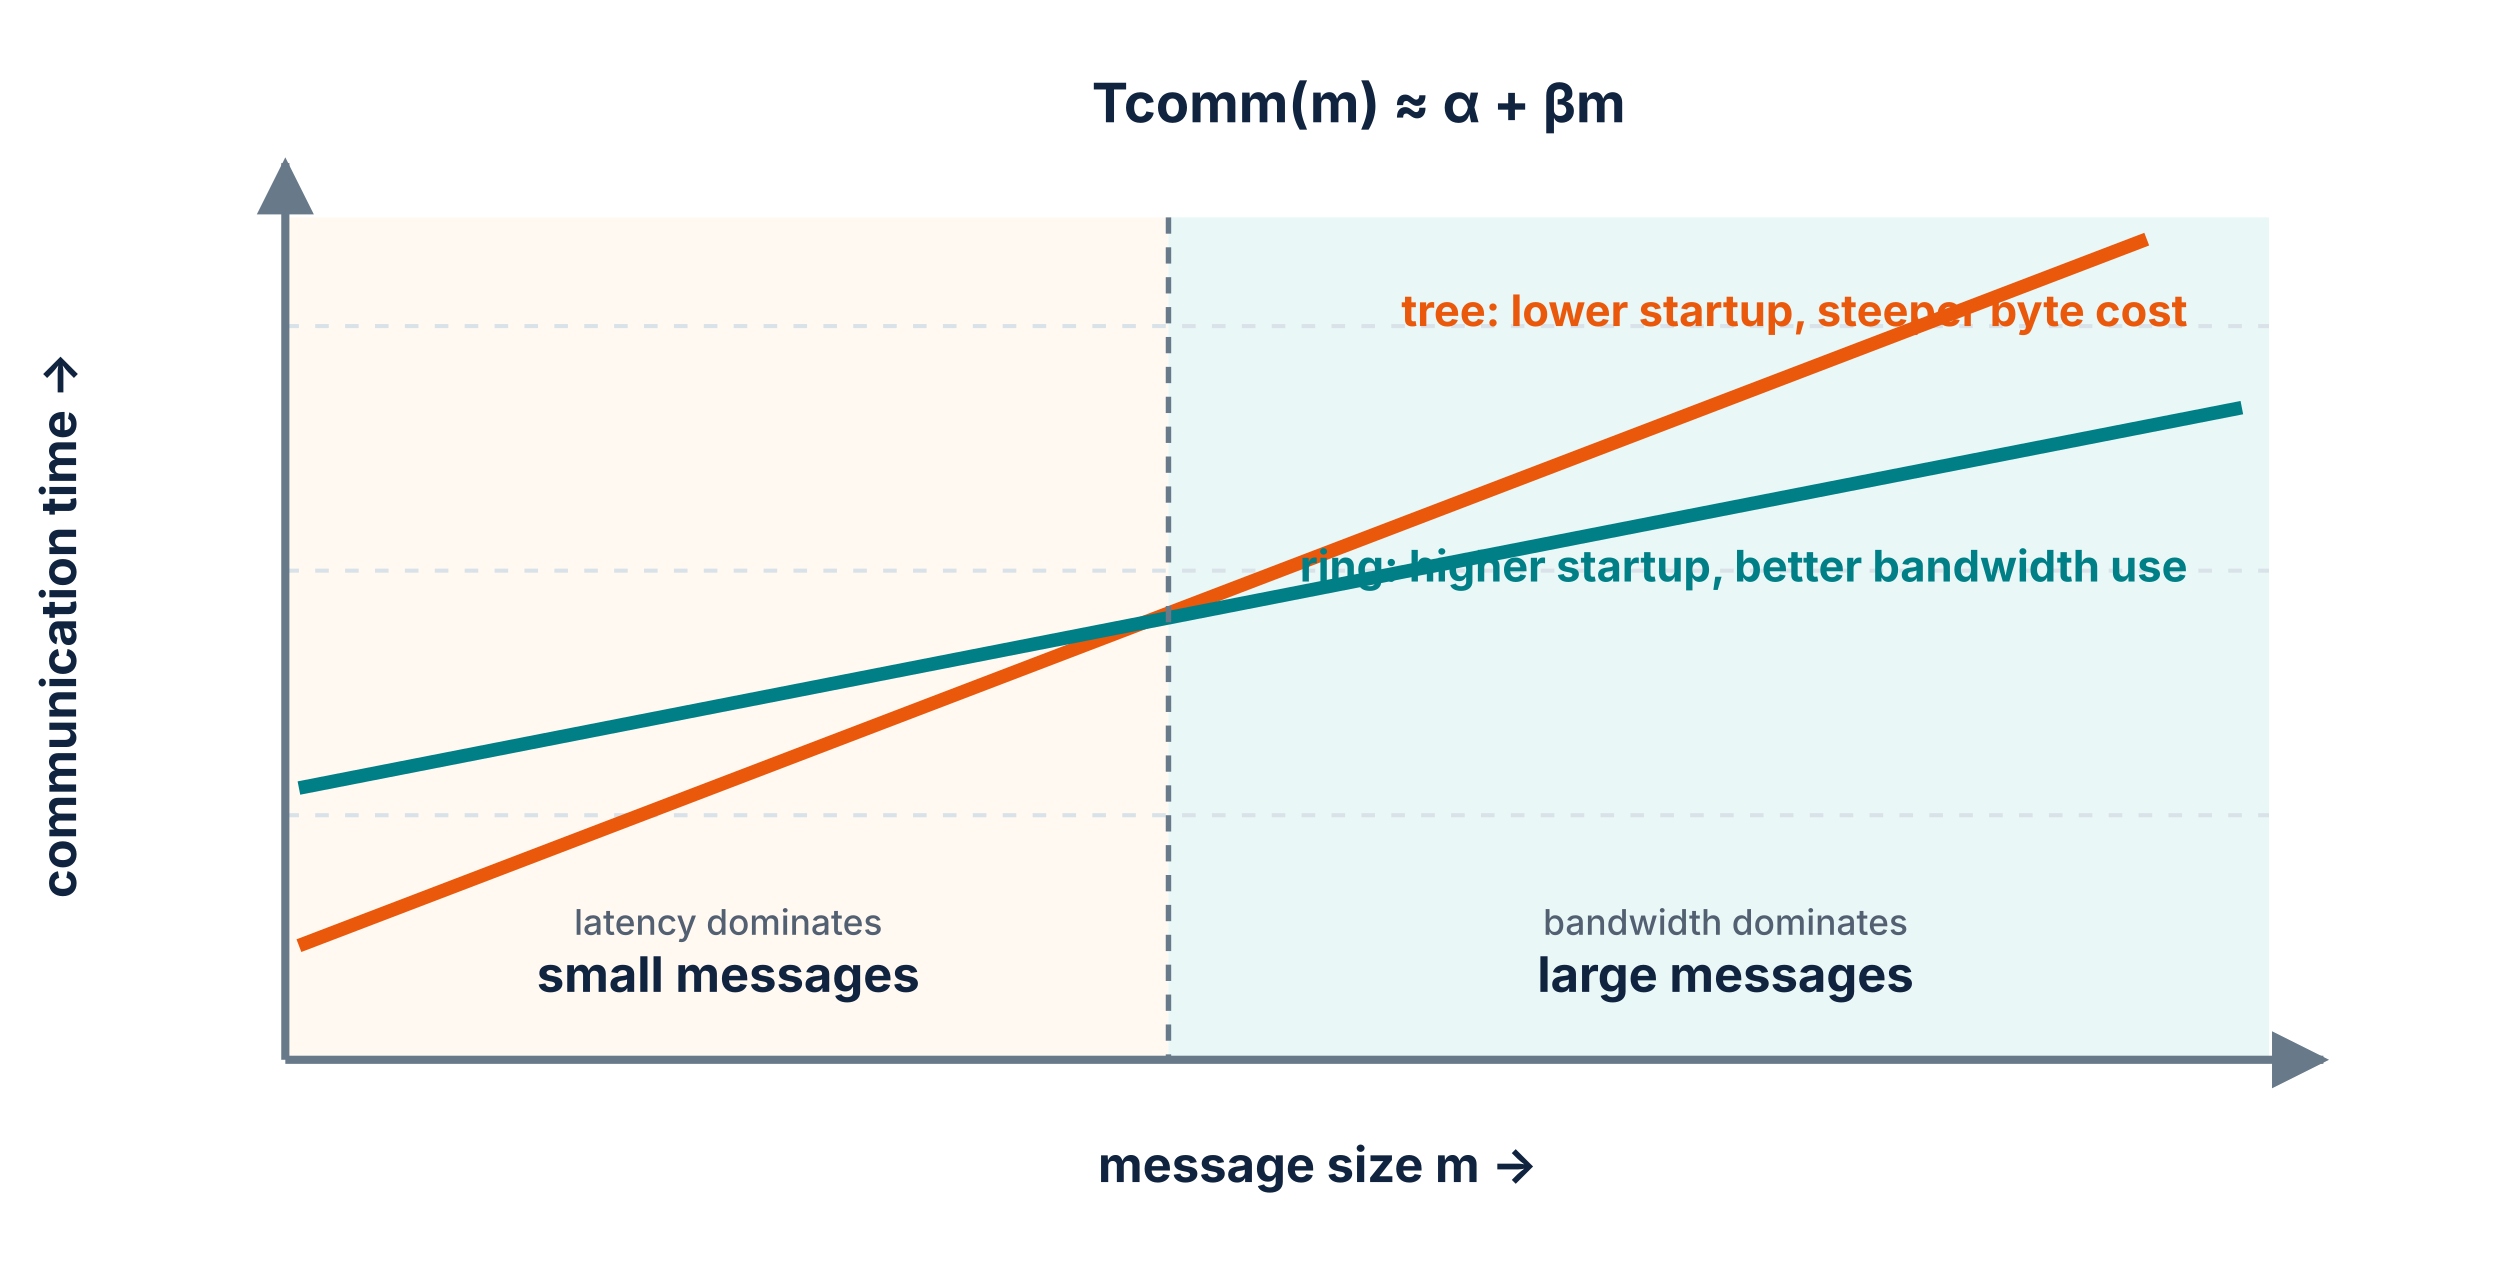
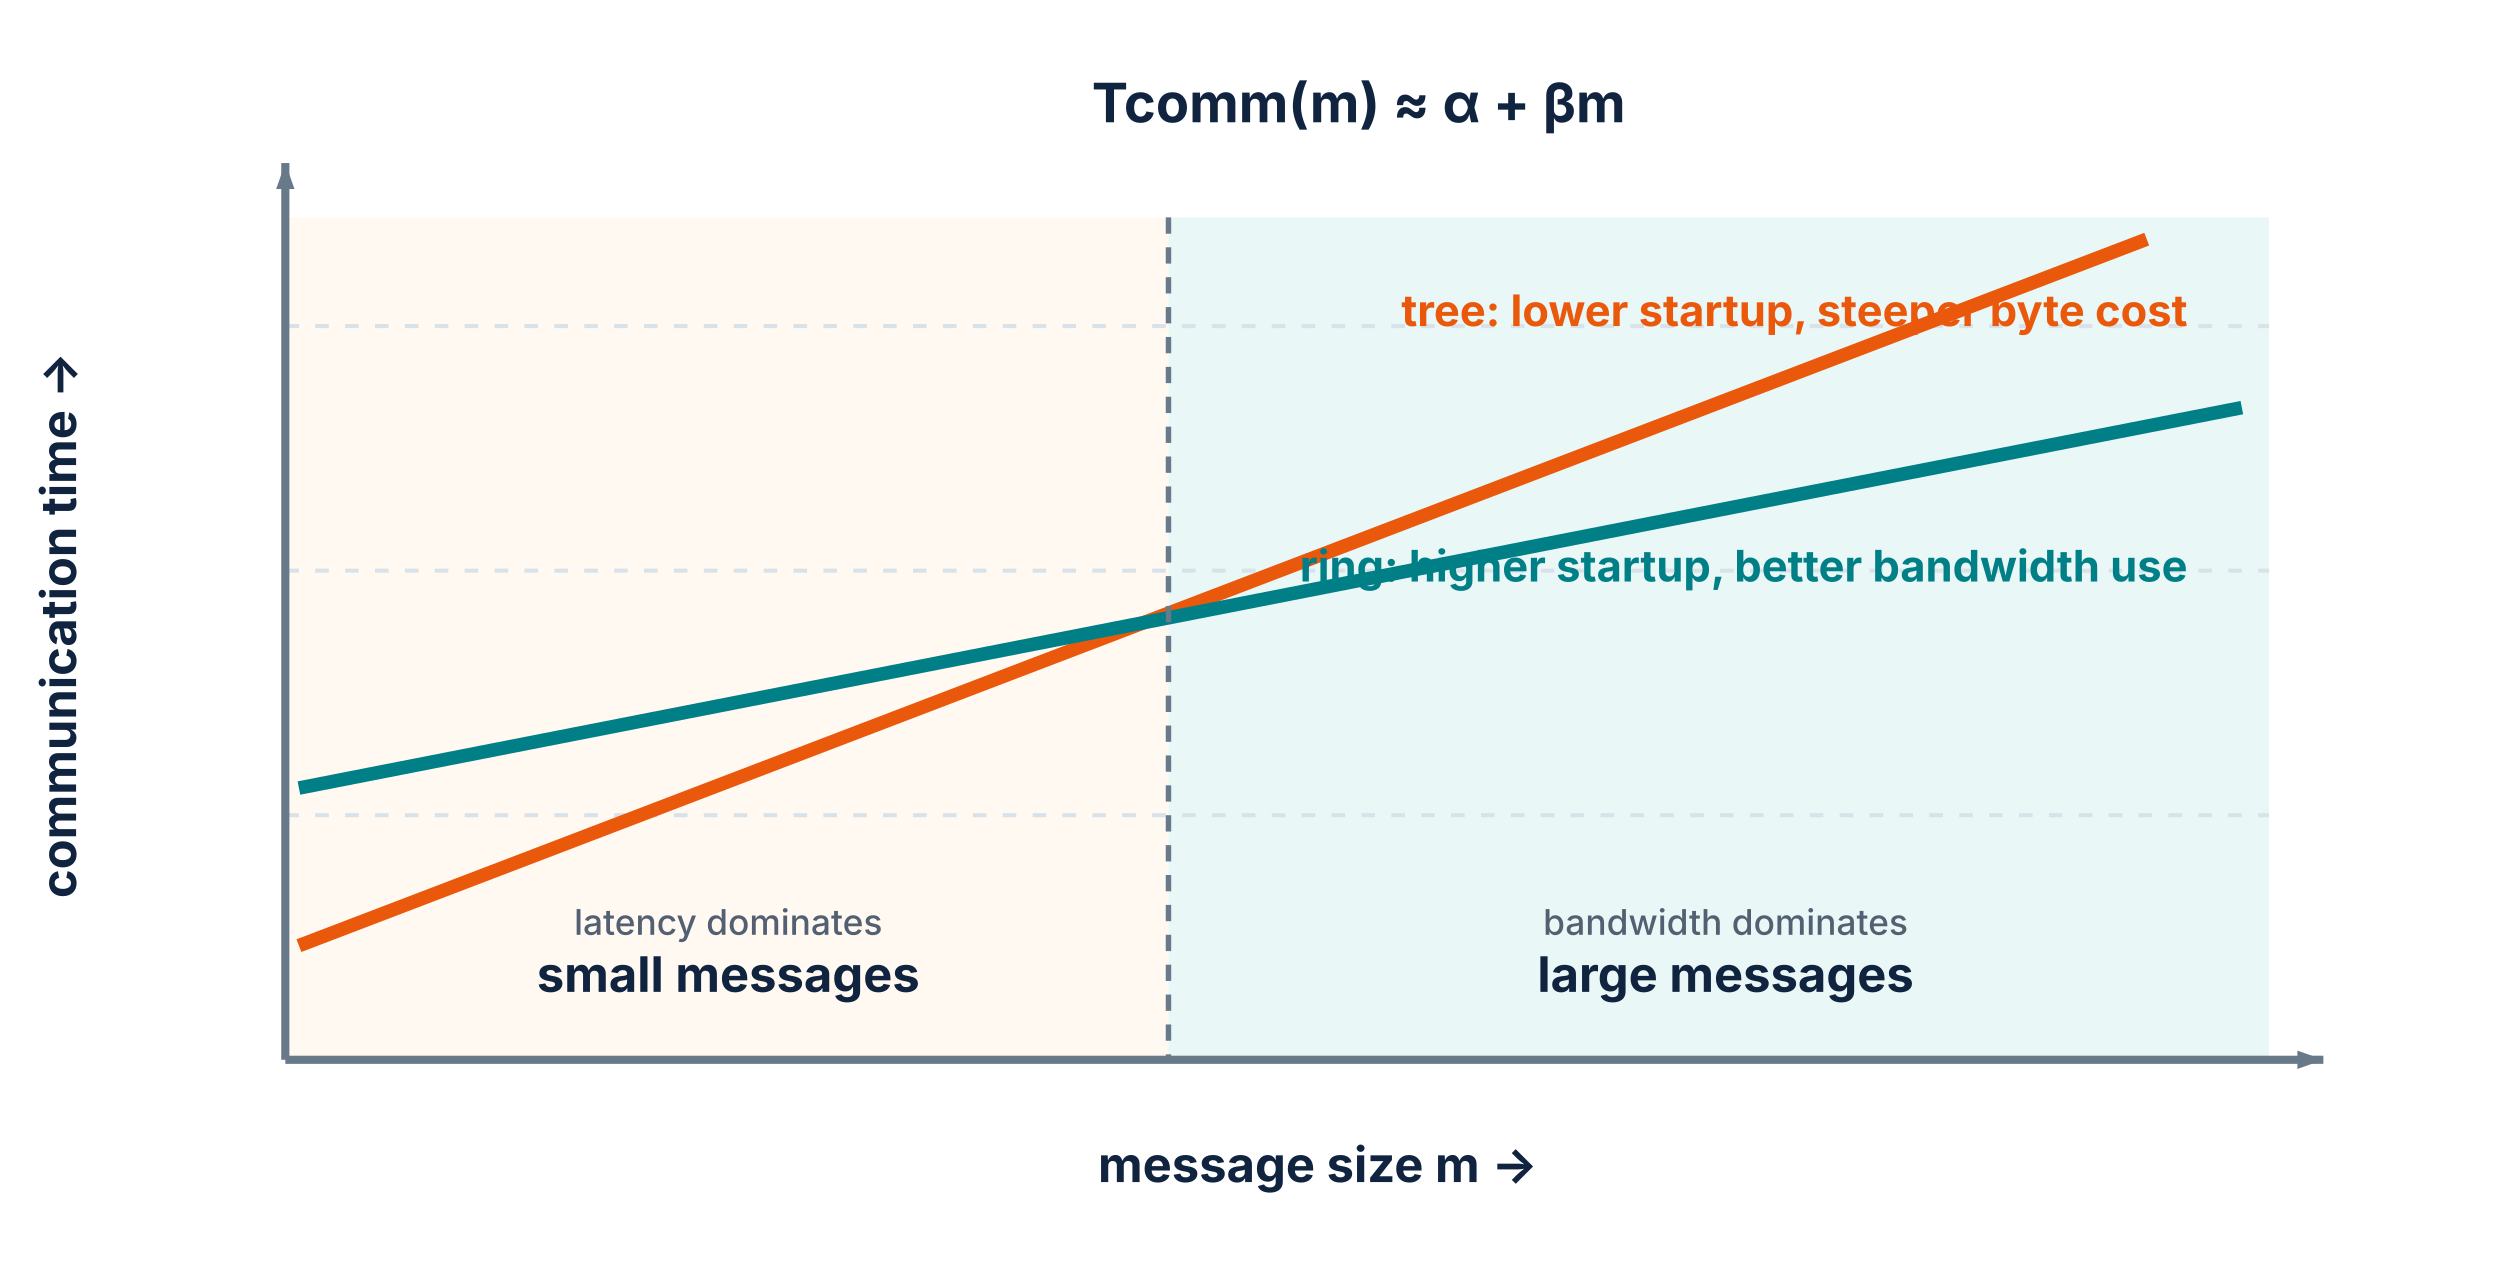
<svg xmlns="http://www.w3.org/2000/svg" viewBox="0 0 920 470" role="img" aria-labelledby="title desc">
  <defs>
-     <marker id="arrow" viewBox="0 0 10 10" refX="9" refY="5" markerWidth="7" markerHeight="7" orient="auto">
-       <path d="M0 0 10 5 0 10z" fill="#68798a" />
+     <marker id="arrow" viewBox="0 0 10 8" refX="8.5" refY="4" markerWidth="3.8" markerHeight="3.0" orient="auto">
+       <path d="M0 1L8.5 4L0 7z" fill="#68798a" />
    </marker>
    <style>
      text{font-family:Inter,ui-sans-serif,system-ui,-apple-system,BlinkMacSystemFont,"Segoe UI",sans-serif}.axis{stroke:#68798a;stroke-width:3;marker-end:url(#arrow)}.grid{stroke:#d8e2e8;stroke-width:1.5;stroke-dasharray:5 6}.tree{stroke:#ea580c;stroke-width:5;fill:none}.ring{stroke:#007f86;stroke-width:5;fill:none}.split{stroke:#68798a;stroke-width:2;stroke-dasharray:6 5}.shade-small{fill:#fff7ed;opacity:.75}.shade-large{fill:#e2f4f4;opacity:.75}.label{fill:#10233f;font-size:18px;font-weight:750}.sub{fill:#526071;font-size:13px;font-weight:500}.orange{fill:#ea580c;font-size:16px;font-weight:750}.teal{fill:#007f86;font-size:16px;font-weight:750}.formula{fill:#10233f;font-size:20px;font-weight:750}
      @media(prefers-color-scheme:dark){.grid{stroke:#2c4052}.shade-small{fill:#382015}.shade-large{fill:#173b40}.label,.formula{fill:#f3f7fa}.sub{fill:#9fb2c4}.tree{stroke:#fb923c}.ring{stroke:#54d2d8}.orange{fill:#fb923c}.teal{fill:#54d2d8}}
    </style>
  </defs>
  <path class="shade-small" d="M105 390V80H430V390Z" />
  <path class="shade-large" d="M430 390V80H835V390Z" />
  <line class="grid" x1="105" y1="300" x2="835" y2="300" />
  <line class="grid" x1="105" y1="210" x2="835" y2="210" />
  <line class="grid" x1="105" y1="120" x2="835" y2="120" />
  <line class="axis" x1="105" y1="390" x2="855" y2="390" />
  <line class="axis" x1="105" y1="390" x2="105" y2="60" />
  <path class="tree" d="M110 348L790 88" />
  <path class="ring" d="M110 290L825 150" />
  <line class="split" x1="430" y1="80" x2="430" y2="390" />
  <text class="orange" x="805" y="120" text-anchor="end">tree: lower startup, steeper byte cost</text>
  <text class="teal" x="805" y="214" text-anchor="end">ring: higher startup, better bandwidth use</text>
  <text class="label" x="268" y="365" text-anchor="middle">small messages</text>
  <text class="label" x="635" y="365" text-anchor="middle">large messages</text>
  <text class="sub" x="268" y="344" text-anchor="middle">latency dominates</text>
  <text class="sub" x="635" y="344" text-anchor="middle">bandwidth dominates</text>
  <text class="label" x="485" y="435" text-anchor="middle">message size m →</text>
  <text class="label" x="28" y="230" text-anchor="middle" transform="rotate(-90 28 230)">communication time →</text>
  <text class="formula" x="500" y="45" text-anchor="middle">Tcomm(m) ≈ α + βm</text>
</svg>
